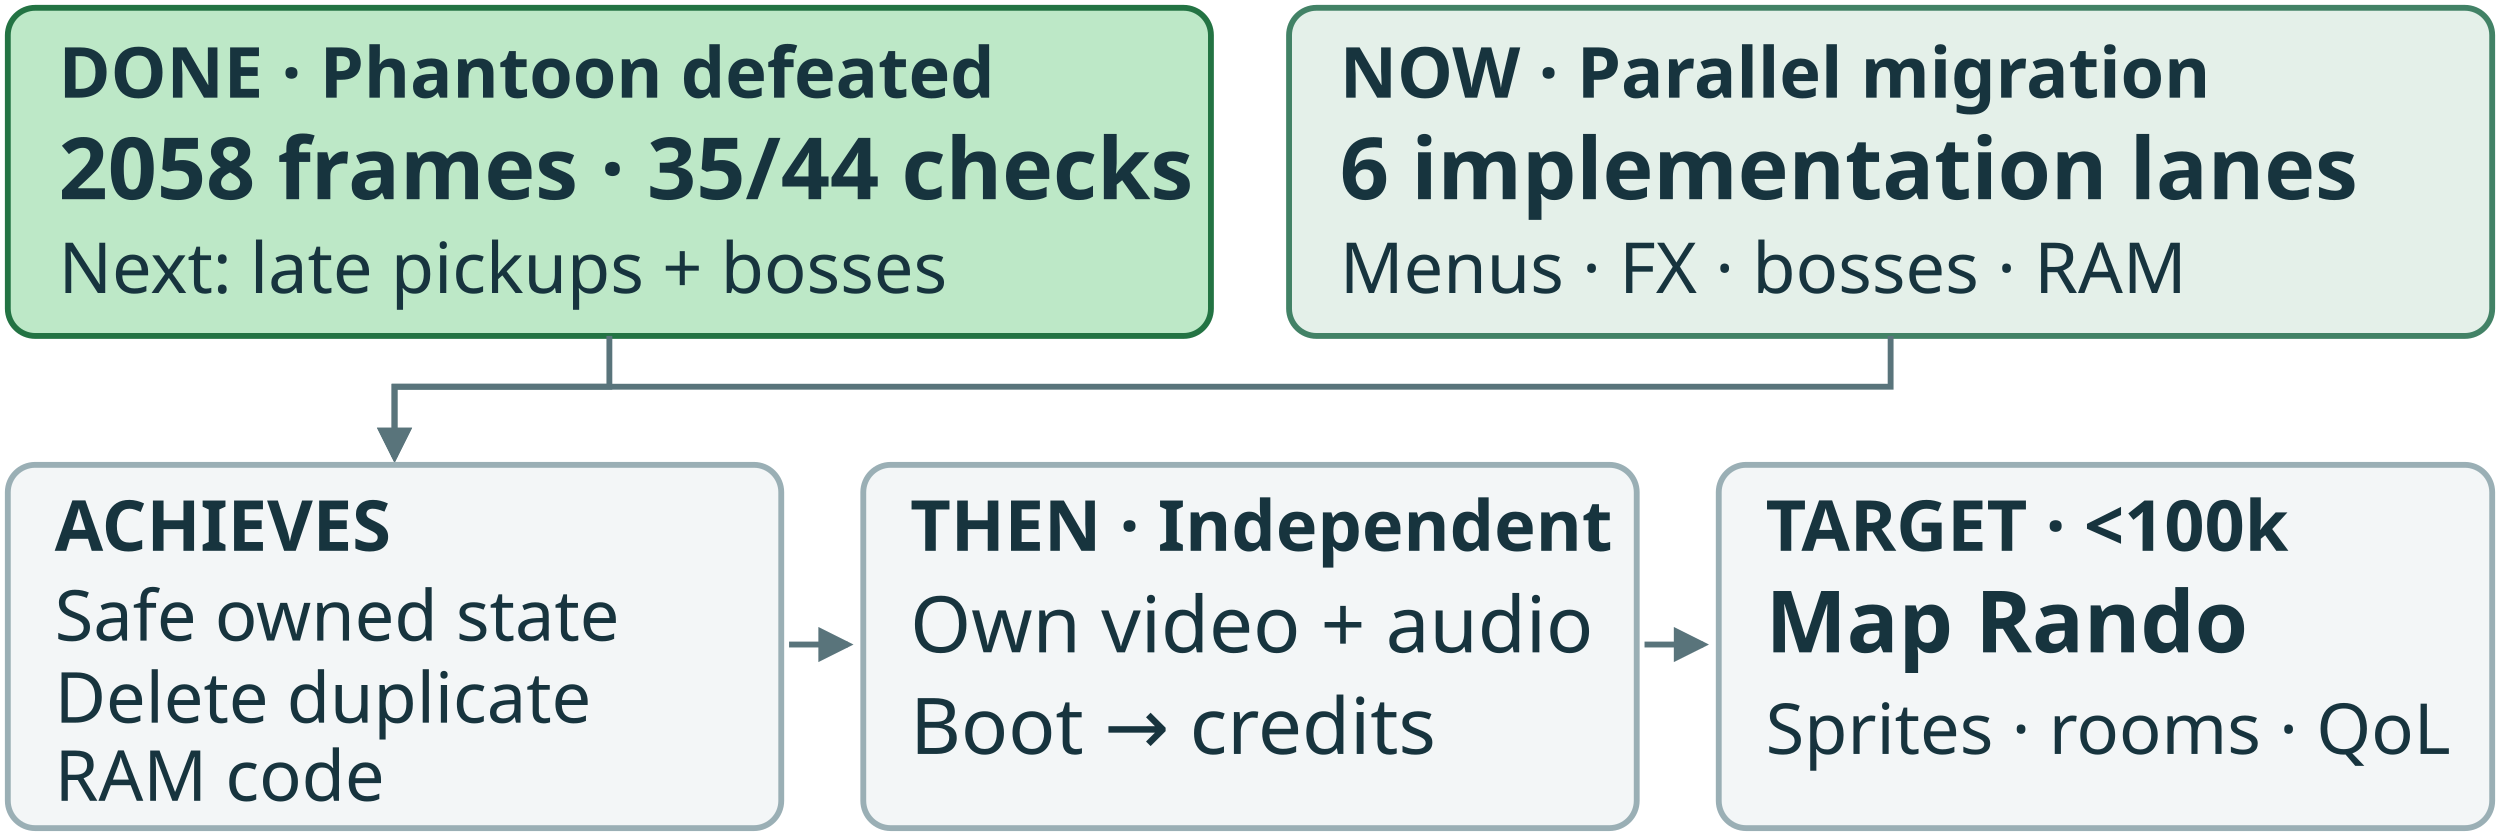
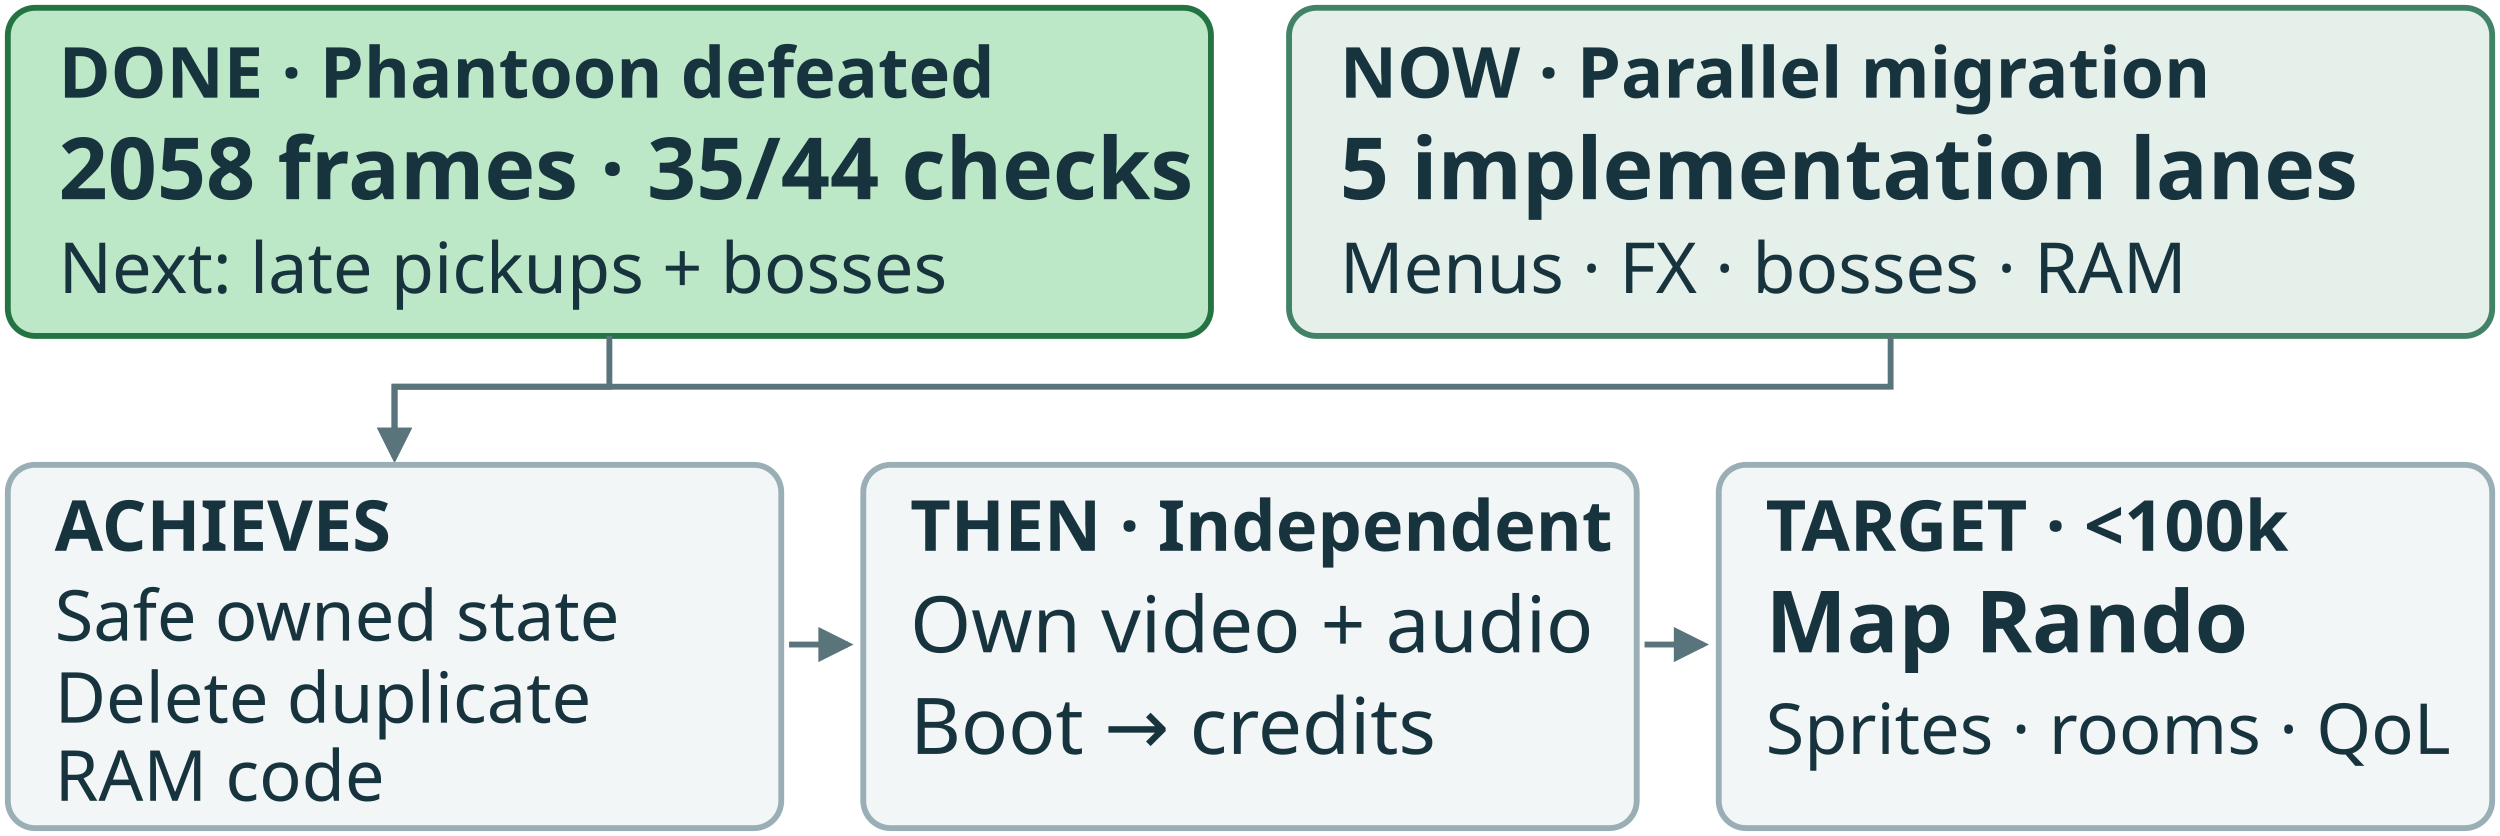
<svg xmlns="http://www.w3.org/2000/svg" width="640" height="214" viewBox="0 0 640 214" role="img" aria-labelledby="title description">
  <defs>
    <marker id="arrow" markerWidth="6" markerHeight="6" refX="5" refY="3" orient="auto">
      <path d="M0 0L6 3L0 6" fill="#59747b" />
    </marker>
  </defs>
  <style>text{font-family:system-ui,Segoe UI,sans-serif;fill:#17343e} .tag{font-size:18px;font-weight:650}.name{font-size:22px;font-weight:650}.note{font-size:20px}.small{font-size:18px}.now{fill:#e4f0e9;stroke:#428266}.done{fill:#bde8c7;stroke:#237343}.later{fill:#f3f6f7;stroke:#9aafb5}rect{stroke-width:1.5}path.link{fill:none;stroke:#59747b;stroke-width:1.5;marker-end:url(#arrow)}</style>
  <g aria-label="Done: room-seed replay; next: late coverage">
    <rect class="done" x="2" y="2" width="308" height="84" rx="7" />
    <text x="15" y="25" class="tag">DONE · Phantoon defeated</text>
    <text x="15" y="51" class="name">2058 frames · 35/44 checks</text>
    <text x="15" y="75" class="small">Next: late pickups + bosses</text>
  </g>
-   <g aria-label="Now: coverage, three bank refactors, checked RAM access and local build repairs">
+   <g aria-label="Now: coverage, three bank refactors and checked RAM access">
    <rect class="now" x="330" y="2" width="308" height="84" rx="7" />
    <text x="343" y="25" class="tag">NOW · Parallel migration</text>
-     <text x="343" y="51" class="name">6 implementation lanes</text>
+     <text x="343" y="51" class="name">5 implementation lanes</text>
    <text x="343" y="75" class="small">Menus · FX · bosses · RAM</text>
  </g>
  <path class="link" d="M156 86V99H101V117" />
  <path class="link" d="M484 86V99H101V117" />
  <g aria-label="Achieves: safe owned state with duplicate RAM code deleted">
    <rect class="later" x="2" y="119" width="198" height="93" rx="7" />
    <text x="14" y="141" class="tag">ACHIEVES</text>
    <text x="14" y="164" class="small">Safe owned state</text>
    <text x="14" y="185" class="small">Delete duplicate</text>
    <text x="14" y="205" class="small">RAM code</text>
  </g>
  <path class="link" d="M202 165H217" />
  <g aria-label="Then: independent engine">
    <rect class="later" x="221" y="119" width="198" height="93" rx="7" />
    <text x="233" y="141" class="tag">THEN · Independent</text>
    <text x="233" y="167" class="note">Own video + audio</text>
    <text x="233" y="193" class="note">Boot → credits</text>
  </g>
  <path class="link" d="M421 165H436" />
  <g aria-label="Target: Map Rando engine">
    <rect class="later" x="440" y="119" width="198" height="93" rx="7" />
    <text x="452" y="141" class="tag">TARGET · &lt;100k</text>
    <text x="452" y="167" class="name">Map Rando</text>
    <text x="452" y="193" class="small">Sprites · rooms · QoL</text>
  </g>
</svg>
